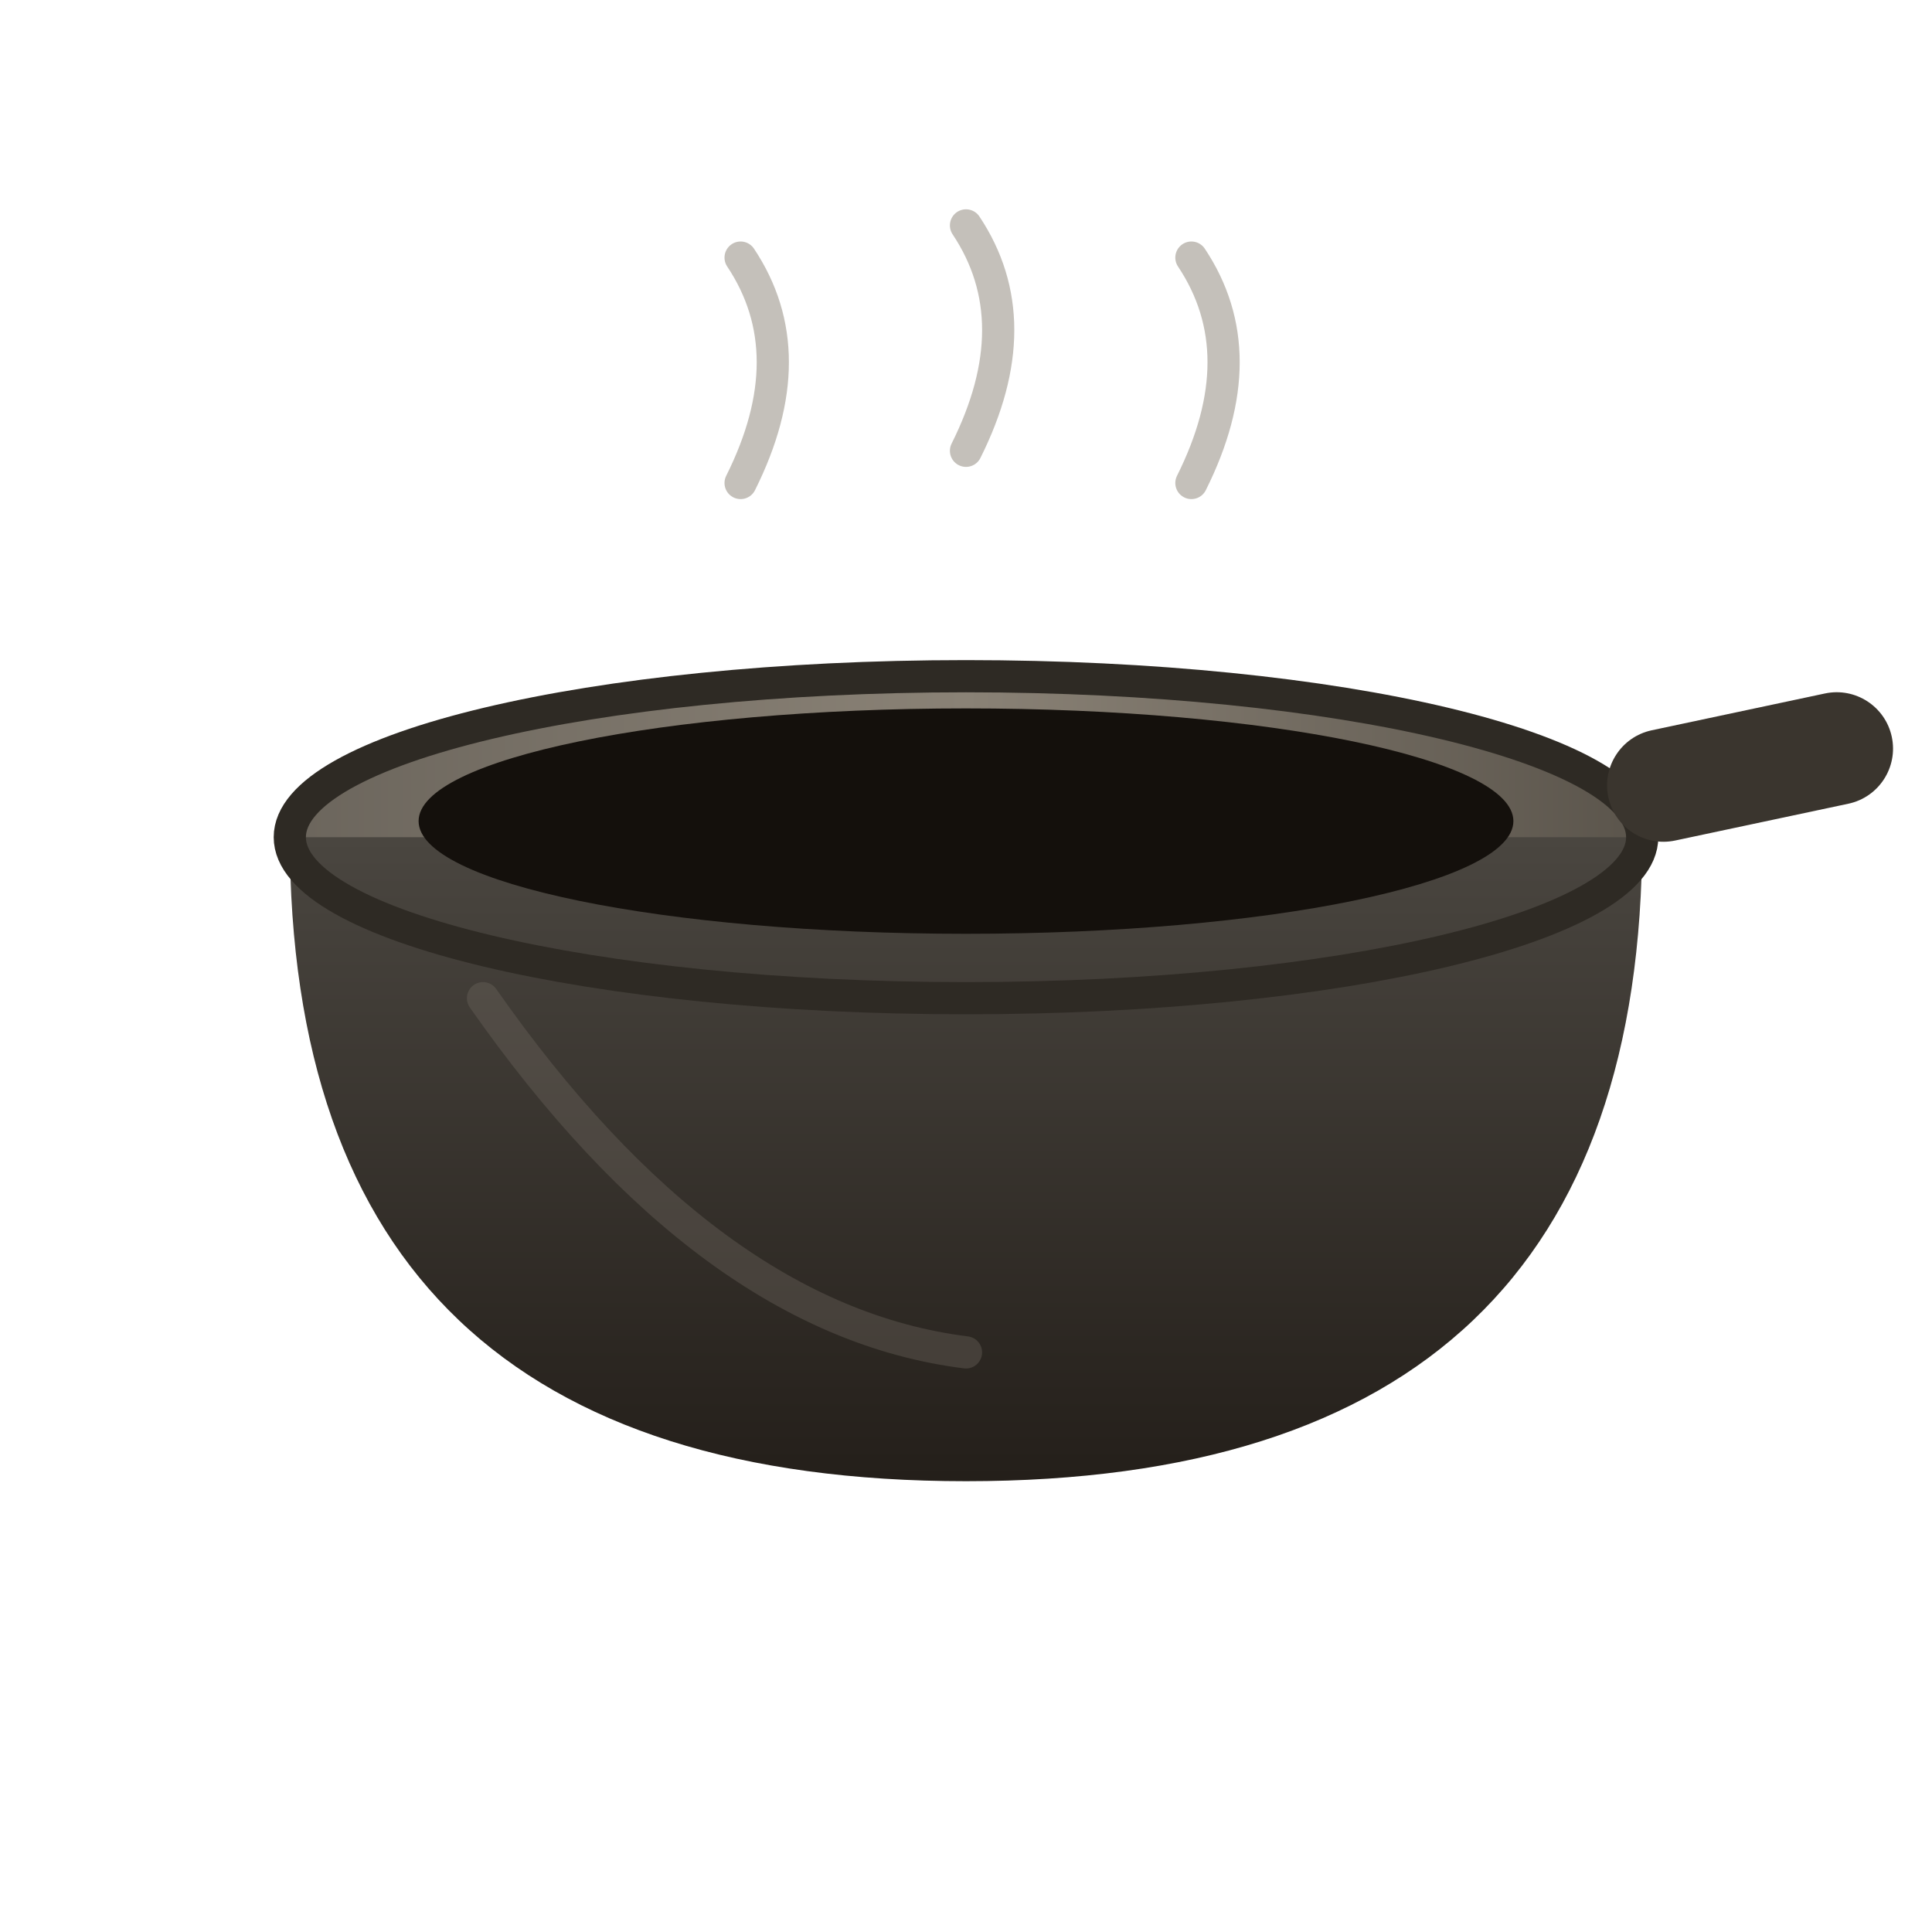
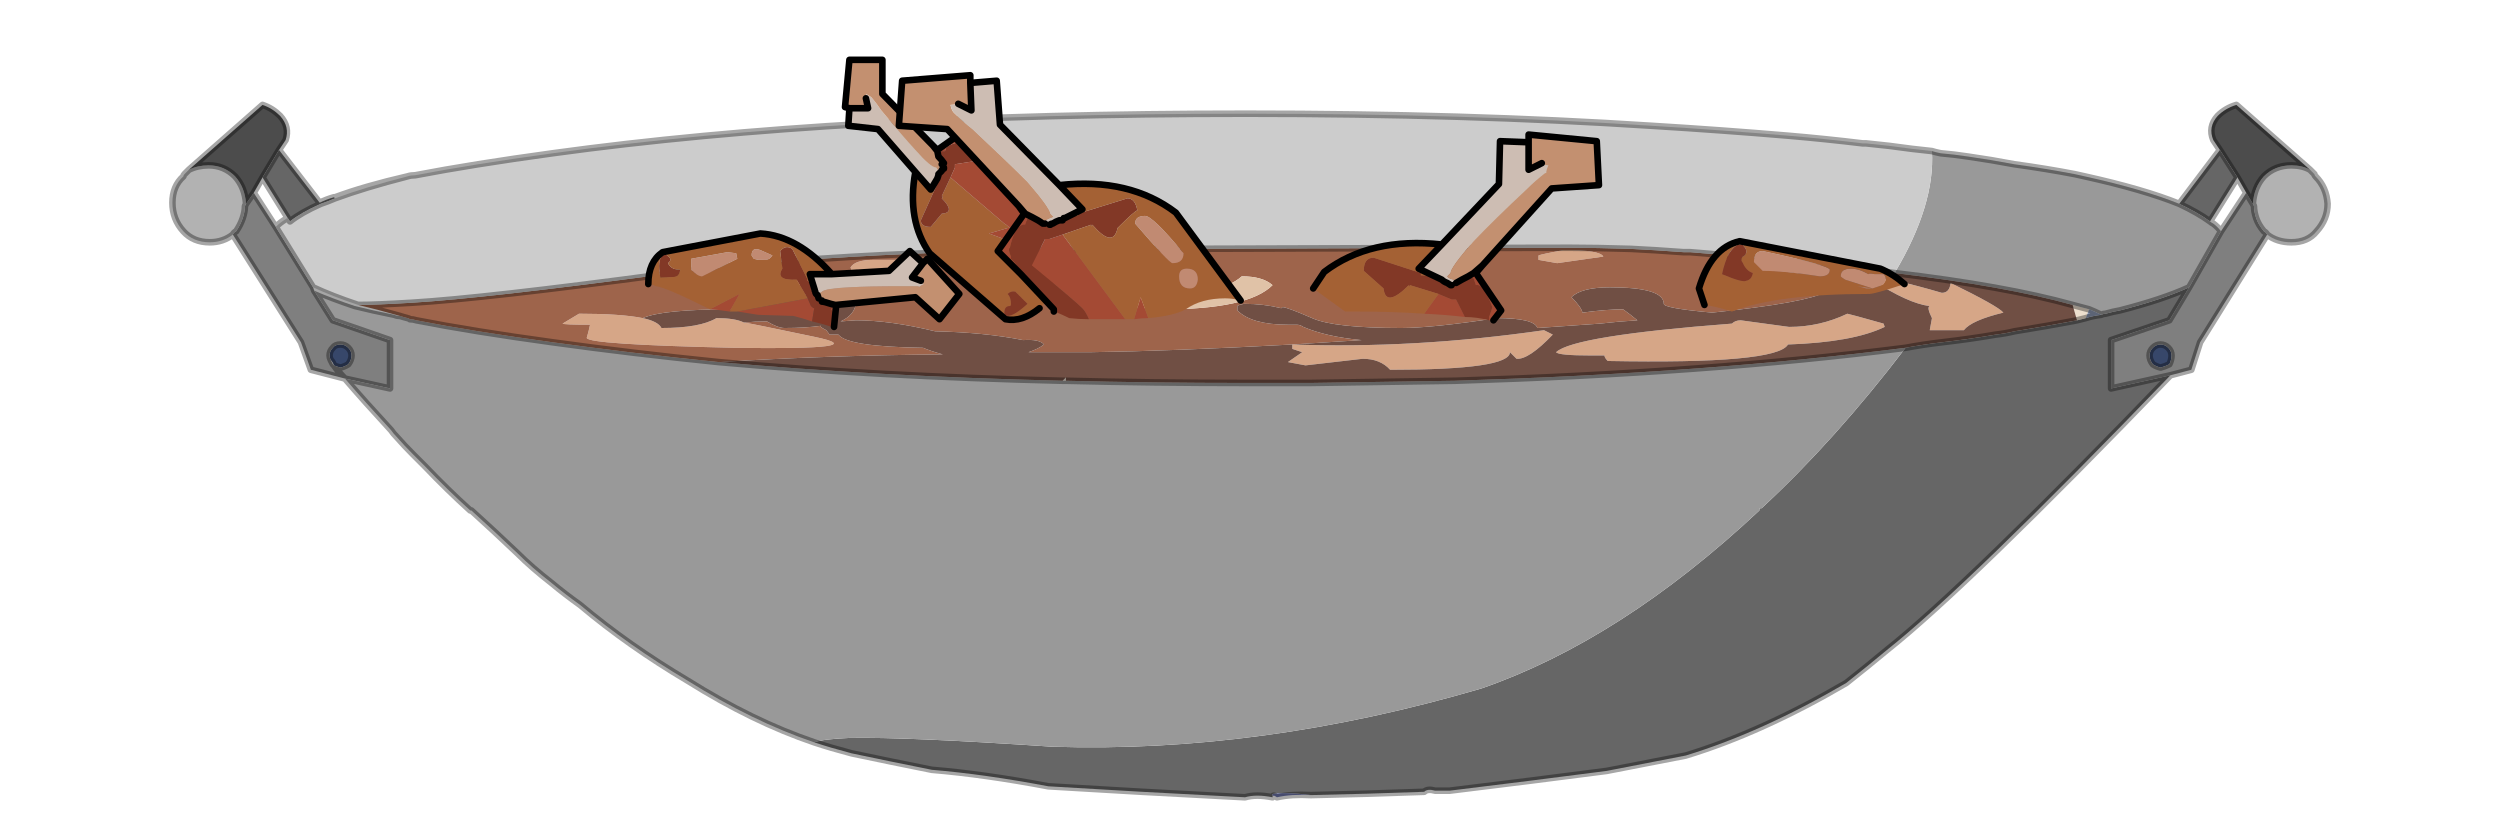
- <svg xmlns="http://www.w3.org/2000/svg" viewBox="0 0 120 120">
+ <svg xmlns="http://www.w3.org/2000/svg" xmlns:xlink="http://www.w3.org/1999/xlink" preserveAspectRatio="xMidYMid meet" width="274px" height="89px" viewBox="-606.69 368.88 273.92 88.00">
  <defs>
-     <linearGradient id="wok" x1="0" y1="0" x2="0" y2="1">
-       <stop offset="0" stop-color="#4a4640" />
-       <stop offset="1" stop-color="#241f1a" />
-     </linearGradient>
-     <linearGradient id="rim" x1="0" y1="0" x2="1" y2="0">
-       <stop offset="0" stop-color="#6b655c" />
-       <stop offset=".5" stop-color="#8a8276" />
-       <stop offset="1" stop-color="#5a544b" />
-     </linearGradient>
+     <g id="___0_Layer0_0_FILL">
+       <path fill="#37476A" stroke="none" d=" M 7.2 11.6 Q 7.3 11.7 7.35 11.85 7.45 11.9 7.65 11.95 7.85 11.9 8 11.8 8.15 11.6 8.15 11.4 8.15 11.2 8 11.05 7.85 10.9 7.65 10.9 7.4 10.9 7.3 11.05 7.15 11.2 7.15 11.4 7.15 11.5 7.2 11.6 M 90.95 11.4 Q 90.95 11.2 90.8 11.05 90.65 10.9 90.45 10.9 90.25 10.9 90.1 11.05 89.95 11.2 89.95 11.4 89.95 11.6 90.1 11.8 90.25 11.9 90.45 11.95 90.65 11.9 90.85 11.8 90.95 11.6 90.95 11.4 Z" />
+       <path fill="#7F7F7F" stroke="none" d=" M 2.9 5.75 Q 2.8 5.8 2.75 5.9 L 5.85 10.8 6.3 12.05 7.85 12.45 Q 7.55 12.15 7.35 11.85 L 7.3 11.8 Q 7.25 11.7 7.2 11.6 7.15 11.5 7.15 11.4 7.15 11.2 7.3 11.05 7.4 10.9 7.65 10.9 7.85 10.9 8 11.05 8.15 11.2 8.15 11.4 8.15 11.6 8 11.8 7.85 11.9 7.65 11.95 7.45 11.9 7.35 11.85 7.55 12.15 7.85 12.45 L 9.9 12.9 9.9 10.7 7.3 9.8 6.45 8.45 6.4 8.3 4.7 5.55 3.7 4 3.35 4.5 3.3 4.6 Q 3.3 4.85 3.2 5.15 3.1 5.45 2.9 5.75 M 94.65 4.5 L 94.35 4 93.2 5.75 91.75 8.3 90.85 9.8 88.2 10.7 88.2 12.9 90.9 12.3 91.85 12.05 92.25 10.8 95.3 5.9 Q 95.25 5.8 95.15 5.75 94.9 5.45 94.8 5.15 94.7 4.85 94.7 4.6 L 94.65 4.5 M 90.8 11.05 Q 90.95 11.2 90.95 11.4 90.95 11.6 90.85 11.8 90.65 11.9 90.45 11.95 90.25 11.9 90.1 11.8 89.95 11.6 89.95 11.4 89.95 11.2 90.1 11.05 90.25 10.9 90.45 10.9 90.65 10.9 90.8 11.05 Z" />
+       <path fill="#B2B2B2" stroke="none" d=" M 1.65 2.75 Q 1.15 2.75 0.75 2.95 L 0.55 3.15 Q 0.5 3.2 0.5 3.25 0 3.7 0 4.45 0 5.2 0.5 5.75 0.95 6.25 1.7 6.25 2.3 6.25 2.75 5.9 2.8 5.8 2.9 5.75 3.1 5.45 3.2 5.15 3.3 4.85 3.3 4.6 L 3.35 4.5 Q 3.3 3.75 2.85 3.25 2.35 2.75 1.65 2.75 M 97.55 5.75 Q 98.05 5.2 98.05 4.5 98 3.75 97.5 3.25 97.45 3.2 97.45 3.15 L 97.25 2.95 Q 96.9 2.75 96.4 2.75 95.65 2.75 95.15 3.25 94.7 3.75 94.65 4.5 L 94.7 4.6 Q 94.7 4.85 94.8 5.15 94.9 5.45 95.15 5.75 95.25 5.8 95.3 5.9 95.75 6.25 96.4 6.25 97.15 6.25 97.55 5.75 Z" />
+       <path fill="#4C4C4C" stroke="none" d=" M 4.9 0.5 Q 4.55 0.15 4.1 0 L 0.75 2.95 Q 1.15 2.75 1.65 2.75 2.35 2.75 2.85 3.25 3.3 3.75 3.35 4.5 L 3.7 4 4.1 3.3 4.85 2.05 5.15 1.6 Q 5.35 1 4.9 0.5 M 96.4 2.75 Q 96.9 2.75 97.25 2.95 L 93.9 0 Q 93.4 0.15 93.05 0.5 92.6 1 92.85 1.6 L 93.15 2.05 93.95 3.3 94.35 4 94.65 4.5 Q 94.7 3.75 95.15 3.25 95.65 2.75 96.4 2.75 Z" />
+       <path fill="#666666" stroke="none" d=" M 7.4 4.25 L 7.35 4.2 Q 7 4.3 6.7 4.45 L 4.85 2.05 4.1 3.3 5.25 5.15 5.35 5.3 Q 5.85 4.9 6.75 4.5 7.05 4.4 7.4 4.25 M 83.8 10.3 Q 83.4 10.4 82.95 10.45 81.8 10.65 80.5 10.8 79.65 10.9 78.85 11.05 75.65 15.25 72.3 18.35 72.25 18.35 72.2 18.35 72.2 18.4 72.2 18.45 65.9 24.35 59.55 26.55 49.5 29.5 40.05 29.2 33.4 28.75 30.8 28.8 29.6 28.85 29.2 29 29.95 29.25 30.9 29.5 32.55 29.85 34.55 30.25 36.95 30.45 39.85 31 43.9 31.25 48.8 31.5 49.3 31.35 50.05 31.5 50.05 31.398 50.05 31.35 50.6 31.25 51.8 31.4 54.25 31.35 56.95 31.25 57.1 31.1 57.45 31.2 57.65 31.2 58.1 31.2 61.8 30.75 65.25 30.3 67.05 29.95 68.85 29.6 72.3 28.55 76.15 26.3 77.1 25.55 78 24.8 81.65 21.9 90.9 12.3 L 88.2 12.9 88.2 10.7 90.85 9.8 91.75 8.3 Q 90.55 8.85 88.6 9.35 88.3 9.4 87.95 9.5 87.85 9.5 87.75 9.55 87.35 9.6 87.05 9.7 86.85 9.75 86.65 9.8 85.35 10.05 83.8 10.3 M 91.3 4.5 Q 92.15 4.9 92.7 5.3 L 93.95 3.3 93.15 2.05 91.3 4.5 Z" />
+       <path fill="#D6A687" stroke="none" d=" M 22.25 10.15 Q 22.1 9.85 21.4 9.7 20.4 9.5 18.5 9.5 L 17.75 9.95 Q 17.8 10 19 10 18.95 10.25 18.85 10.6 18.9 10.9 25.55 11.05 32.1 11.15 29.2 10.55 26.35 9.95 26 9.9 25.6 9.7 24.75 9.7 24 10.15 22.25 10.15 M 62.8 10.45 L 62.4 10.25 Q 56.5 11.1 50.95 10.9 L 50.95 11.1 51.4 11.25 50.75 11.7 51.55 11.85 54.15 11.55 Q 54.95 11.55 55.4 12.05 60.85 12.05 60.85 11.25 L 61.15 11.55 Q 61.7 11.6 62.8 10.45 M 27.9 8.1 Q 28 8.25 28.15 8.25 28.85 8.1 30.2 8.05 L 29.7 7.9 29.7 7.95 Q 28.05 7.95 27.9 8.1 M 33.15 7.35 Q 33.1 7.1 33.1 7.05 L 31.9 7.05 Q 31.05 7.05 30.85 7.4 31.05 7.95 31.5 7.95 33.15 7.65 33.15 7.35 M 65.1 6.9 Q 64.95 6.6 63.3 6.6 62.25 6.8 62.15 6.85 L 62.15 7.05 63 7.2 65.1 6.9 M 73.55 10.1 L 71.35 9.8 Q 71.1 9.8 70.95 9.95 63.75 10.5 62.95 11.25 63.05 11.4 64.55 11.4 64.85 11.4 65.15 11.4 65.15 11.5 65.3 11.65 73 11.8 73.5 10.9 76.45 10.8 77.9 10.1 L 77.85 9.95 Q 76.25 9.5 76.2 9.5 74.95 10.1 73.55 10.1 M 81.5 10.25 Q 81.85 9.8 83.3 9.45 83.05 9.15 80.9 8.1 80.85 8.55 80.5 8.55 78.1 7.85 77.55 7.9 77.4 7.95 77.3 7.95 79 9.05 79.95 9.15 79.8 9.2 80.05 9.7 L 79.95 10.25 81.5 10.25 Z" />
+       <path fill="#6D75AB" stroke="none" d=" M 50.25 31.5 Q 50.9 31.35 51.8 31.4 50.6 31.25 50.05 31.35 50.05 31.398 50.05 31.5 50.054 31.353 50.25 31.5 Z" />
+       <path fill="#ECDFCE" stroke="none" d=" M 40.5 12.55 Q 40.55 12.55 40.65 12.55 L 40.65 12.4 40.5 12.55 M 86.65 9.8 Q 86.85 9.75 87.05 9.7 L 87.2 9.3 Q 86.85 9.2 86.45 9.1 L 86.65 9.8 M 28.35 9.3 Q 28.3 9.45 28.2 9.55 28.35 9.45 28.6 9.35 L 28.35 9.2 28.35 9.3 Z" />
+       <path fill="#999999" stroke="none" d=" M 72.2 18.35 Q 72.25 18.35 72.3 18.35 75.65 15.25 78.85 11.05 69.8 12.2 58.35 12.55 55.15 12.6 51.75 12.65 50.35 12.65 48.9 12.65 44.6 12.65 40.65 12.55 40.55 12.55 40.5 12.55 32.05 12.35 24.85 11.7 20.9 11.3 17.3 10.8 13.65 10.3 11.1 9.8 10.95 9.75 10.8 9.75 10.75 9.7 10.7 9.7 10.5 9.65 10.35 9.6 10.2 9.6 10.1 9.55 9.1 9.35 8.3 9.15 7.25 8.8 6.45 8.45 L 7.3 9.8 9.9 10.7 9.9 12.9 7.85 12.45 Q 8.75 13.5 9.95 14.8 10.05 14.95 10.2 15.1 10.55 15.5 10.95 15.9 11.2 16.15 11.5 16.45 12.5 17.5 13.55 18.45 L 13.6 18.45 Q 14.65 19.4 15.7 20.4 16.35 21.05 17.25 21.75 17.85 22.25 18.55 22.75 20.75 24.6 23.45 26.2 26.4 28.05 29.2 29 29.6 28.85 30.8 28.8 33.4 28.75 40.05 29.2 49.5 29.5 59.55 26.55 65.9 24.35 72.2 18.45 72.2 18.4 72.2 18.35 M 92.7 5.3 Q 92.15 4.9 91.3 4.5 89.7 3.85 87 3.25 86.75 3.2 86.55 3.15 85.25 2.9 83.8 2.7 82.75 2.5 81.7 2.35 81.05 2.25 80.45 2.2 80.2 2.15 80.05 2.1 80.2 4.55 78.35 7.65 83.4 8.25 86.45 9.1 86.85 9.2 87.2 9.3 87.45 9.4 87.75 9.55 87.85 9.5 87.95 9.5 88.3 9.4 88.6 9.35 90.55 8.85 91.75 8.3 L 93.2 5.75 Q 93.05 5.55 92.85 5.4 92.75 5.35 92.7 5.3 Z" />
+       <path fill="#9E644B" stroke="none" d=" M 75.25 8.5 Q 76.2 8 73.15 7.55 L 73.15 7.45 73.2 7.1 Q 70.95 6.85 69.05 6.7 68.9 6.7 68.75 6.7 67.4 6.6 66.35 6.55 64.75 6.5 63.6 6.5 59.8 6.5 45.25 6.55 30.7 6.55 22.4 7.7 14.2 8.8 10.9 9 9.25 9.1 8.45 9.1 9.3 9.3 10.35 9.6 10.5 9.65 10.7 9.7 10.75 9.7 10.8 9.75 10.95 9.75 11.1 9.8 13.65 10.3 17.3 10.8 20.9 11.3 24.85 11.7 29.7 11.4 35.05 11.35 34.5 11.2 34.15 11.05 30.7 11 30.3 10.45 L 29.9 10.45 29.75 10.25 Q 29.55 10.15 29.5 10.1 L 29.5 10.05 Q 28.8 10.15 27.85 10.15 27.55 10.15 27.05 9.85 26.5 9.85 26 9.9 26.35 9.95 29.2 10.55 32.1 11.15 25.55 11.05 18.9 10.9 18.85 10.6 18.95 10.25 19 10 17.8 10 17.75 9.95 L 18.5 9.5 Q 20.4 9.5 21.4 9.7 22.3 9.3 25.4 9.3 26.7 8.9 27.55 8.6 29.7 8.6 30.15 8.75 L 30.95 8.75 31.1 9 Q 31.05 9.55 30.4 9.85 L 31.1 9.8 Q 32.65 9.8 34.7 10.3 36.95 10.35 38.7 10.7 39.45 10.65 39.65 10.9 39.4 11.1 38.95 11.25 39.75 11.25 40.6 11.25 L 41.8 11.25 Q 45.45 11.2 50.95 10.9 52.45 10.8 54.1 10.7 52.5 10.55 51.45 10.1 51.3 10 51.15 10 51 10 50.75 10 49.1 10 48.45 9.35 L 48.45 9.15 Q 48.5 9.1 48.75 9.05 49.65 9.05 50.45 9.25 L 50.5 9.2 Q 50.7 9.2 51.85 9.7 52.85 10.15 55.9 10.15 57.3 10.15 60.25 9.7 61.95 9.7 62.1 10.15 63.45 10.05 64.95 9.95 65.8 9.85 66.65 9.8 66.35 9.55 66 9.3 65.25 9.3 64.15 9.45 64.1 9.2 63.65 8.75 64.1 8.3 65.4 8.3 67.85 8.3 67.85 9.05 67.85 9.25 70.05 9.45 74.35 9 75.25 8.5 M 63.3 6.6 Q 64.95 6.6 65.1 6.9 L 63 7.2 62.15 7.05 62.15 6.85 Q 62.25 6.8 63.3 6.6 M 45.1 9.3 Q 43.05 9.25 42.85 8.7 L 44.45 8.7 Q 47.65 8.7 48.65 7.8 49.6 7.8 50.05 8.2 48.95 9.3 45.1 9.3 M 33.1 7.05 Q 33.1 7.1 33.15 7.35 33.15 7.65 31.5 7.95 31.05 7.95 30.85 7.4 31.05 7.05 31.9 7.05 L 33.1 7.05 M 28.15 8.25 Q 28 8.25 27.9 8.1 28.05 7.95 29.7 7.95 L 29.7 7.9 30.2 8.05 Q 28.85 8.1 28.15 8.25 Z" />
+       <path fill="#E0C2A7" stroke="none" d=" M 42.85 8.7 Q 43.05 9.25 45.1 9.3 48.95 9.3 50.05 8.2 49.6 7.8 48.65 7.8 47.65 8.7 44.45 8.7 L 42.85 8.7 Z" />
+       <path fill="#CCCCCC" stroke="none" d=" M 77.05 1.75 Q 76.95 1.75 76.9 1.75 75.25 1.55 73.5 1.4 70.55 1.15 67.3 0.95 58.85 0.4 48.85 0.4 30.35 0.4 17.3 2.2 13.65 2.7 11.05 3.2 10.85 3.2 10.7 3.25 8.75 3.75 7.4 4.25 7.05 4.4 6.75 4.5 5.85 4.9 5.35 5.3 L 5.25 5.15 Q 5.2 5.15 5.15 5.2 4.9 5.35 4.7 5.55 L 6.4 8.3 Q 7.25 8.7 8.45 9.1 9.25 9.1 10.9 9 14.2 8.8 22.4 7.7 30.7 6.55 45.25 6.55 59.8 6.5 63.6 6.5 64.75 6.5 66.35 6.55 67.4 6.6 68.75 6.7 68.9 6.7 69.05 6.7 70.95 6.85 73.2 7.1 74.45 7.2 75.8 7.35 76.45 7.4 77.05 7.5 77.7 7.55 78.35 7.65 80.2 4.55 80.05 2.1 79.6 2.05 79.15 2 78.1 1.85 77.05 1.75 Z" />
+       <path fill="#8D9AB6" stroke="none" d=" M 87.75 9.55 Q 87.45 9.4 87.2 9.3 L 87.05 9.7 Q 87.35 9.6 87.75 9.55 Z" />
+       <path fill="#704F44" stroke="none" d=" M 82.95 10.45 Q 83.4 10.4 83.8 10.3 85.35 10.05 86.65 9.8 L 86.45 9.1 Q 83.4 8.25 78.35 7.65 77.7 7.55 77.05 7.5 76.45 7.4 75.8 7.35 74.45 7.2 73.2 7.1 L 73.15 7.45 73.15 7.55 Q 76.2 8 75.25 8.5 74.35 9 70.05 9.45 67.85 9.25 67.85 9.05 67.85 8.3 65.4 8.3 64.1 8.3 63.65 8.75 64.1 9.2 64.15 9.45 65.25 9.3 66 9.3 66.35 9.55 66.65 9.8 65.8 9.85 64.95 9.95 63.45 10.05 62.1 10.15 61.95 9.7 60.25 9.7 57.3 10.15 55.9 10.15 52.85 10.15 51.85 9.7 50.7 9.2 50.5 9.2 L 50.45 9.25 Q 49.65 9.05 48.75 9.05 48.5 9.1 48.45 9.15 L 48.45 9.35 Q 49.1 10 50.75 10 51 10 51.15 10 51.3 10 51.45 10.1 52.5 10.55 54.1 10.7 52.45 10.8 50.95 10.9 56.5 11.1 62.4 10.25 L 62.8 10.45 Q 61.7 11.6 61.15 11.55 L 60.85 11.25 Q 60.85 12.05 55.4 12.05 54.95 11.55 54.15 11.55 L 51.55 11.85 50.75 11.7 51.4 11.25 50.95 11.1 50.95 10.9 Q 45.45 11.2 41.8 11.25 L 40.6 11.25 Q 39.75 11.25 38.95 11.25 39.4 11.1 39.65 10.9 39.45 10.65 38.7 10.7 36.95 10.35 34.7 10.3 32.65 9.8 31.1 9.8 L 30.4 9.85 Q 31.05 9.55 31.1 9 L 30.95 8.75 30.15 8.75 Q 29.7 8.6 27.55 8.6 26.7 8.9 25.4 9.3 22.3 9.3 21.4 9.7 22.1 9.85 22.25 10.15 24 10.15 24.75 9.7 25.6 9.7 26 9.9 26.5 9.85 27.05 9.85 27.55 10.15 27.85 10.15 28.8 10.15 29.5 10.05 L 29.5 10.1 Q 29.55 10.15 29.75 10.25 L 29.9 10.45 30.3 10.45 Q 30.7 11 34.15 11.05 34.5 11.2 35.05 11.35 29.7 11.4 24.85 11.7 32.05 12.35 40.5 12.55 L 40.65 12.4 40.65 12.55 Q 44.6 12.65 48.9 12.65 50.35 12.65 51.75 12.65 55.15 12.6 58.35 12.55 69.8 12.2 78.85 11.05 79.65 10.9 80.5 10.8 81.8 10.65 82.95 10.45 M 83.3 9.45 Q 81.85 9.8 81.5 10.25 L 79.95 10.25 80.05 9.7 Q 79.8 9.2 79.95 9.15 79 9.05 77.3 7.95 77.4 7.95 77.55 7.9 78.1 7.85 80.5 8.55 80.85 8.55 80.9 8.1 83.05 9.15 83.3 9.45 M 71.35 9.8 L 73.55 10.1 Q 74.95 10.1 76.2 9.5 76.25 9.5 77.85 9.95 L 77.9 10.1 Q 76.45 10.8 73.5 10.9 73 11.8 65.3 11.65 65.15 11.5 65.15 11.4 64.85 11.4 64.55 11.4 63.05 11.4 62.95 11.25 63.75 10.5 70.95 9.95 71.1 9.8 71.35 9.8 M 28.2 9.55 Q 28.3 9.45 28.35 9.3 L 28.35 9.2 28.6 9.35 Q 28.35 9.45 28.2 9.55 Z" />
+     </g>
+     <path id="___0_Layer0_0_1_STROKES" stroke="#000000" stroke-opacity="0.349" stroke-width="0.3" stroke-linejoin="round" stroke-linecap="round" fill="none" d=" M 95.3 5.9 Q 95.75 6.25 96.4 6.25 97.15 6.25 97.55 5.75 98.05 5.2 98.05 4.5 98 3.75 97.5 3.25 97.45 3.2 97.45 3.15 L 97.25 2.95 Q 96.9 2.75 96.4 2.75 95.65 2.75 95.15 3.25 94.7 3.75 94.65 4.5 L 94.7 4.6 Q 94.7 4.85 94.8 5.15 94.9 5.45 95.15 5.75 95.25 5.8 95.3 5.9 L 92.25 10.8 91.85 12.05 90.9 12.3 Q 81.65 21.9 78 24.8 77.1 25.55 76.15 26.3 72.3 28.55 68.85 29.6 67.05 29.95 65.25 30.3 61.8 30.75 58.1 31.2 57.65 31.2 57.45 31.2 57.1 31.1 56.95 31.25 54.25 31.35 51.8 31.4 50.9 31.35 50.25 31.5 50.054 31.353 50.05 31.5 49.3 31.35 48.8 31.5 43.9 31.25 39.85 31 36.95 30.45 34.55 30.25 32.55 29.85 30.9 29.5 29.95 29.25 29.2 29 26.4 28.05 23.45 26.2 20.75 24.6 18.55 22.75 17.85 22.25 17.25 21.75 16.35 21.05 15.7 20.4 14.65 19.4 13.6 18.45 M 13.55 18.45 Q 12.5 17.5 11.5 16.45 11.2 16.15 10.95 15.9 10.55 15.5 10.2 15.1 10.05 14.95 9.95 14.8 8.75 13.5 7.85 12.45 L 6.3 12.05 5.85 10.8 2.75 5.9 Q 2.3 6.25 1.7 6.25 0.95 6.25 0.5 5.75 0 5.2 0 4.45 0 3.7 0.5 3.25 0.5 3.2 0.55 3.15 L 0.75 2.95 4.1 0 Q 4.55 0.15 4.9 0.5 5.35 1 5.15 1.6 L 4.85 2.05 6.7 4.45 Q 7 4.3 7.35 4.2 L 7.4 4.2 Q 8.75 3.7 10.7 3.25 10.85 3.2 11.05 3.2 13.65 2.7 17.3 2.2 30.35 0.4 48.85 0.4 58.85 0.4 67.3 0.95 70.55 1.15 73.5 1.4 75.25 1.55 76.9 1.75 76.95 1.75 77.05 1.75 78.1 1.85 79.15 2 79.6 2.05 80.05 2.1 80.2 2.15 80.45 2.2 81.05 2.25 81.7 2.35 82.75 2.5 83.8 2.7 85.25 2.9 86.55 3.15 86.75 3.2 87 3.25 89.7 3.85 91.3 4.5 L 93.15 2.05 92.85 1.6 Q 92.6 1 93.05 0.5 93.4 0.15 93.9 0 L 97.25 2.95 M 92.7 5.3 Q 92.15 4.9 91.3 4.5 M 93.2 5.75 Q 93.05 5.55 92.85 5.4 92.75 5.35 92.7 5.3 L 93.95 3.3 93.15 2.05 M 94.65 4.5 L 94.35 4 93.95 3.3 M 94.35 4 L 93.2 5.75 91.75 8.3 90.85 9.8 88.2 10.7 88.2 12.9 90.9 12.3 M 78.85 11.05 Q 79.65 10.9 80.5 10.8 81.8 10.65 82.95 10.45 83.4 10.4 83.8 10.3 85.35 10.05 86.65 9.8 M 86.45 9.1 Q 83.4 8.25 78.35 7.65 77.7 7.55 77.05 7.5 76.45 7.4 75.8 7.35 74.45 7.2 73.2 7.1 M 24.85 11.7 Q 32.05 12.35 40.5 12.55 M 40.65 12.55 Q 44.6 12.65 48.9 12.65 50.35 12.65 51.75 12.65 55.15 12.6 58.35 12.55 69.8 12.2 78.85 11.05 M 87.75 9.55 Q 87.85 9.5 87.95 9.5 88.3 9.4 88.6 9.35 90.55 8.85 91.75 8.3 M 87.2 9.3 Q 87.45 9.4 87.75 9.55 87.35 9.6 87.05 9.7 86.85 9.75 86.65 9.8 M 86.45 9.1 Q 86.85 9.2 87.2 9.3 M 90.95 11.4 Q 90.95 11.6 90.85 11.8 90.65 11.9 90.45 11.95 90.25 11.9 90.1 11.8 89.95 11.6 89.95 11.4 89.95 11.2 90.1 11.05 90.25 10.9 90.45 10.9 90.65 10.9 90.8 11.05 90.95 11.2 90.95 11.4 Z M 8.45 9.1 Q 9.25 9.1 10.9 9 14.2 8.8 22.4 7.7 30.7 6.55 45.25 6.55 59.8 6.5 63.6 6.5 64.75 6.5 66.35 6.55 67.4 6.6 68.75 6.7 68.9 6.7 69.05 6.7 70.95 6.85 73.2 7.1 M 40.5 12.55 Q 40.55 12.55 40.65 12.55 M 10.35 9.6 Q 10.5 9.65 10.7 9.7 10.75 9.7 10.8 9.75 10.95 9.75 11.1 9.8 13.65 10.3 17.3 10.8 20.9 11.3 24.85 11.7 M 7.4 4.25 Q 7.05 4.4 6.75 4.5 5.85 4.9 5.35 5.3 L 5.25 5.15 Q 5.2 5.15 5.15 5.2 4.9 5.35 4.7 5.55 L 6.4 8.3 Q 7.25 8.7 8.45 9.1 9.3 9.3 10.35 9.6 10.2 9.6 10.1 9.55 9.1 9.35 8.3 9.15 7.25 8.8 6.45 8.45 L 7.3 9.8 9.9 10.7 9.9 12.9 7.85 12.45 Q 7.55 12.15 7.35 11.85 L 7.3 11.8 Q 7.25 11.7 7.2 11.6 7.15 11.5 7.15 11.4 7.15 11.2 7.3 11.05 7.4 10.9 7.65 10.9 7.85 10.9 8 11.05 8.15 11.2 8.15 11.4 8.15 11.6 8 11.8 7.85 11.9 7.65 11.95 7.45 11.9 7.35 11.85 7.3 11.7 7.2 11.6 M 0.75 2.95 Q 1.15 2.75 1.65 2.75 2.35 2.75 2.85 3.25 3.3 3.75 3.35 4.5 L 3.7 4 4.1 3.3 4.85 2.05 M 3.35 4.5 L 3.3 4.6 Q 3.3 4.85 3.2 5.15 3.1 5.45 2.9 5.75 2.8 5.8 2.75 5.9 M 3.7 4 L 4.7 5.55 M 8.3 9.15 Q 8.35 9.1 8.45 9.1 M 6.45 8.45 L 6.4 8.3 M 5.25 5.15 L 4.1 3.3 M 10.7 3.25 Q 8.75 3.75 7.4 4.25" />
+     <filter id="Filter_1" x="-20%" y="-20%" width="140%" height="140%" color-interpolation-filters="sRGB">
+       <feColorMatrix in="SourceGraphic" type="matrix" values="0.82 0 0 0 0 0 0.82 0 0 0 0 0 0.82 0 0 0 0 0 1 0" result="result1" />
+     </filter>
+     <g id="_____0_Layer0_0_FILL">
+       <path fill="#C87640" stroke="none" d=" M 57.15 10.2 Q 56.65 9.75 56.05 9.5 L 49.65 8.25 Q 48.35 8.55 47.8 10.4 L 48.05 11.15 Q 48.5 11.2 49.3 11.45 51.35 10.65 55.55 10.65 55.8 10.65 57.15 10.2 M 53.75 9.55 Q 53.75 9.85 53.3 9.85 51.7 9.6 50.7 9.6 L 50.3 9.2 Q 50.3 8.7 50.7 8.7 53.75 9.35 53.75 9.55 M 54.3 9.9 L 54.25 9.85 Q 54.25 9.5 54.7 9.5 55.1 9.5 55.5 9.75 55.55 9.7 55.8 9.75 L 56.2 9.75 Q 56.3 9.85 56.3 10 56.3 10.05 56.2 10.2 L 56 10.3 Q 55.85 10.35 55.7 10.4 55.55 10.4 55.4 10.4 55.25 10.35 55 10.3 L 55.7 10.4 54.45 10 54.3 9.9 M 49.8 8.95 Q 49.65 9.05 49.8 9.25 49.95 9.6 50.25 9.7 50.2 10 49.95 10.05 49.8 10.15 48.85 9.75 49.1 8.6 49.6 8.4 49.65 8.4 49.8 8.4 49.8 8.45 49.9 8.55 50.05 8.8 49.8 8.95 Z" />
+       <path fill="#9E442E" stroke="none" d=" M 49.8 9.25 Q 49.65 9.05 49.8 8.95 50.05 8.8 49.9 8.55 49.8 8.45 49.8 8.4 49.65 8.4 49.6 8.4 49.1 8.6 48.85 9.75 49.8 10.15 49.95 10.05 50.2 10 50.25 9.7 49.95 9.6 49.8 9.25 Z" />
+       <path fill="#EBA88B" stroke="none" d=" M 55 10.3 Q 55.25 10.35 55.4 10.4 55.55 10.4 55.7 10.4 L 55 10.3 M 54.25 9.85 L 54.3 9.9 54.45 10 55.7 10.4 Q 55.85 10.35 56 10.3 L 56.2 10.2 Q 56.3 10.05 56.3 10 56.3 9.85 56.2 9.75 L 55.8 9.75 Q 55.55 9.7 55.5 9.75 55.1 9.5 54.7 9.5 54.25 9.5 54.25 9.85 M 53.3 9.85 Q 53.75 9.85 53.75 9.55 53.75 9.35 50.7 8.7 50.3 8.7 50.3 9.2 L 50.7 9.6 Q 51.7 9.6 53.3 9.85 Z" />
+     </g>
+     <path id="_____0_Layer0_0_1_STROKES" stroke="#000000" stroke-width="0.3" stroke-linejoin="round" stroke-linecap="round" fill="none" d=" M 57.15 10.2 Q 56.65 9.75 56.05 9.5 L 49.65 8.25 Q 48.35 8.55 47.8 10.4 L 48.05 11.15" />
+     <g id="_____0_Layer0_1_FILL">
+       <path fill="#C87640" stroke="none" d=" M 13.15 5.4 L 12.85 5.9 12.15 5.1 Q 11.75 7.3 12.8 8.8 L 16.25 11.8 Q 17 11.95 17.8 11.3 18.05 11.1 18.25 10.8 18.25 10.7 18.25 10.65 17.75 10 16.95 8.55 16.85 8.55 16.85 8.45 L 16.85 8.4 15.5 7.9 16.35 7.65 16.45 7.65 Q 16.3 7.5 16.2 7.45 L 13.75 5.35 13.35 6.2 Q 13.45 6.2 13.35 6.3 14 6.95 13.35 7 L 12.85 7.6 Q 12.4 7.6 12.4 7.3 L 13.1 5.75 Q 13.1 5.55 13.15 5.4 M 16.7 10.55 L 17.25 11.1 Q 16.65 11.65 16.35 11.65 16.3 11.65 16.2 11.6 L 16.2 11.5 Q 16.2 11.2 16.45 11.2 16.5 11.2 16.5 11.1 16.5 10.8 16.35 10.65 16.5 10.5 16.7 10.55 Z" />
+       <path fill="#9E442E" stroke="none" d=" M 17.25 11.1 L 16.7 10.55 Q 16.5 10.5 16.35 10.65 16.5 10.8 16.5 11.1 16.5 11.2 16.45 11.2 16.2 11.2 16.2 11.5 L 16.2 11.6 Q 16.3 11.65 16.35 11.65 16.65 11.65 17.25 11.1 M 13.5 4.15 L 13.3 4.15 13.2 4.4 Q 13.35 4.55 13.45 4.7 L 13.35 4.75 Q 13.35 4.8 13.45 4.9 L 13.45 4.95 Q 13.35 4.95 13.35 5.05 13.3 5.1 13.2 5.2 L 13.2 5.25 13.15 5.4 Q 13.1 5.55 13.1 5.75 L 12.4 7.3 Q 12.4 7.6 12.85 7.6 L 13.35 7 Q 14 6.95 13.35 6.3 13.45 6.2 13.35 6.2 L 13.75 5.35 13.95 4.9 Q 13.95 4.8 13.95 4.75 L 15.2 4.55 Q 14.25 4.1 14.1 3.75 13.5 3.9 13.5 4.15 Z" />
+       <path fill="#C85A40" stroke="none" d=" M 14.1 3.75 Q 14.1 3.6 14 3.5 L 13.15 4.1 13.15 4.15 13.2 4.4 13.3 4.15 13.5 4.15 Q 13.5 3.9 14.1 3.75 M 16.65 6.05 L 15.2 4.55 13.95 4.75 Q 13.95 4.8 13.95 4.9 L 13.75 5.35 16.2 7.45 Q 16.3 7.5 16.45 7.65 L 16.35 7.65 15.5 7.9 16.85 8.4 16.85 8.45 Q 16.85 8.55 16.95 8.55 17.75 10 18.25 10.65 19.8 12.95 16.65 6.05 Z" />
+       <path fill="#FAE7DA" stroke="none" d=" M 10.6 2.3 Q 10.4 2 10.15 1.7 10 1.6 9.9 1.55 9.95 1.7 9.9 1.75 L 10 2.2 9.15 2.2 9.1 3 10.45 3.15 12.15 5.1 12.85 5.9 13.15 5.4 13.2 5.25 13.2 5.2 Q 13.3 5.1 13.35 5.05 13.35 4.95 13.45 4.95 L 13.45 4.9 Q 13.35 4.8 13.35 4.75 L 13.3 4.8 Q 13.2 4.95 13.2 5.05 L 13.1 4.9 Q 12.85 4.9 12.15 4.1 11.55 3.45 10.6 2.3 Z" />
+       <path fill="#EEB088" stroke="none" d=" M 10.15 1.7 Q 10.4 2 10.6 2.3 11.55 3.45 12.15 4.1 12.85 4.9 13.1 4.9 L 13.2 5.05 Q 13.2 4.95 13.3 4.8 L 13.35 4.75 13.45 4.7 Q 13.35 4.55 13.2 4.4 L 13.15 4.15 12.95 3.9 10.65 1.55 10.65 0 9.15 0 8.95 2.15 9.15 2.2 10 2.2 9.9 1.75 Q 9.95 1.7 9.9 1.55 10 1.6 10.15 1.7 Z" />
+     </g>
+     <path id="_____0_Layer0_1_1_STROKES" stroke="#000000" stroke-width="0.3" stroke-linejoin="round" stroke-linecap="round" fill="none" d=" M 17.8 11.3 Q 17 11.95 16.25 11.8 L 12.8 8.8 Q 11.75 7.3 12.15 5.1 L 10.45 3.15 9.1 3 9.15 2.2 8.95 2.15 9.15 0 10.65 0 10.65 1.55 12.95 3.9 13.15 4.1 14 3.5 M 13.35 4.75 L 13.45 4.7 Q 13.35 4.55 13.2 4.4 L 13.15 4.15 12.95 3.9 M 13.15 4.1 L 13.15 4.15 M 13.15 5.4 L 13.2 5.25 13.2 5.2 Q 13.3 5.1 13.35 5.05 13.35 4.95 13.45 4.95 L 13.45 4.9 M 12.15 5.1 L 12.85 5.9 13.15 5.4 M 9.15 2.2 L 10 2.2 9.9 1.75" />
+     <g id="_____0_Layer0_2_FILL">
+       <path fill="#C85A40" stroke="none" d=" M 17.15 9.85 Q 17 9.75 16.95 9.75 L 18.45 11.35 18.45 11.45 Q 18.55 11.45 18.6 11.5 18.6 11.35 18.6 11.3 17.5 10.3 17.15 9.75 L 17.15 9.85 M 17.15 7 L 17.1 7 15.9 8.7 16.95 9.75 16.95 9.7 Q 16.8 9.4 16.65 9.2 L 16.5 9.05 16.5 8.95 Q 16.35 8.6 16.45 8.55 16.7 7.45 17.15 7.5 L 17.25 7.2 17.45 7.15 17.15 7 M 21 11.8 Q 21.35 11.8 21.7 11.8 L 18.85 7.95 18.25 8.15 Q 18.1 8.15 18.05 8.15 L 17.45 9.35 Q 19.4 10.95 19.75 11.3 19.9 11.45 20.05 11.8 20.5 11.8 21 11.8 M 22.75 11.75 L 22.4 10.8 22.1 11.8 Q 22.45 11.75 22.75 11.75 Z" />
+       <path fill="#EEB088" stroke="none" d=" M 14.65 1.05 L 14.65 0.7 11.55 0.95 11.4 3 13.6 3.15 16.85 6.65 17.15 7 17.45 7.15 Q 17.75 7.3 17.95 7.45 L 18.05 7.45 18.1 7.3 Q 18.3 7.2 18.45 7.15 L 18.3 7 Q 18.25 6.7 17.25 5.55 16.3 4.6 14.75 3.15 14.3 2.8 13.9 2.4 13.8 2.3 13.75 2.05 13.9 2.05 14.1 2 L 14.7 2.3 14.65 1.05 Z" />
+       <path fill="#FAE7DA" stroke="none" d=" M 16 2.95 L 15.85 0.95 14.65 1.05 14.7 2.3 14.1 2 Q 13.9 2.05 13.75 2.05 13.8 2.3 13.9 2.4 14.3 2.8 14.75 3.15 16.3 4.6 17.25 5.55 18.25 6.7 18.3 7 L 18.45 7.15 Q 18.3 7.2 18.1 7.3 L 18.05 7.45 Q 18.1 7.45 18.25 7.5 L 18.3 7.5 Q 18.3 7.45 18.4 7.45 18.55 7.35 18.7 7.3 18.75 7.3 18.85 7.3 L 18.9 7.2 18.95 7.2 19.75 6.8 18.7 5.7 16 2.95 Z" />
+       <path fill="#9E442E" stroke="none" d=" M 22.25 6.85 Q 22.15 6.3 21.8 6.3 L 19.55 7 19.55 7.1 Q 19.25 7.1 18.95 7.2 L 18.9 7.2 18.85 7.3 Q 18.75 7.3 18.7 7.3 18.55 7.35 18.4 7.45 18.3 7.45 18.3 7.5 L 18.25 7.5 Q 18.1 7.45 18.05 7.45 L 17.95 7.45 Q 17.75 7.3 17.45 7.15 L 17.25 7.2 17.15 7.5 Q 16.7 7.45 16.45 8.55 16.35 8.6 16.5 8.95 L 16.5 9.05 16.65 9.2 Q 16.8 9.4 16.95 9.7 L 16.95 9.75 Q 17 9.75 17.15 9.85 L 17.15 9.75 Q 17.5 10.3 18.6 11.3 18.6 11.35 18.6 11.5 18.85 11.6 19.15 11.75 19.6 11.8 20.05 11.8 19.9 11.45 19.75 11.3 19.4 10.95 17.45 9.35 L 18.05 8.15 Q 18.1 8.15 18.25 8.15 L 18.85 7.95 20.15 7.5 Q 20.15 7.65 20.2 7.5 21.15 8.6 21.35 7.65 22.15 6.85 22.25 6.85 Z" />
+       <path fill="#C87640" stroke="none" d=" M 21.8 6.3 Q 22.15 6.3 22.25 6.85 22.15 6.85 21.35 7.65 21.15 8.6 20.2 7.5 20.15 7.65 20.15 7.5 L 18.85 7.95 21.7 11.8 Q 21.85 11.8 22.1 11.8 L 22.4 10.8 22.75 11.75 Q 23.9 11.65 24.45 11.35 25.15 10.85 26.25 10.85 26.6 10.85 26.95 10.95 L 24 6.95 Q 21.9 5.35 18.7 5.7 L 19.75 6.8 18.95 7.2 Q 19.25 7.1 19.55 7.1 L 19.55 7 21.8 6.3 M 24.35 8.8 Q 24.35 9.25 23.85 9.25 23.7 9.25 22.15 7.45 22.15 7.1 22.6 7.1 22.95 7.1 24.35 8.8 M 24.5 9.5 Q 25 9.5 25 10 24.95 10.4 24.65 10.4 24.15 10.4 24.15 9.85 24.15 9.5 24.5 9.5 Z" />
+       <path fill="#EBA88B" stroke="none" d=" M 25 10 Q 25 9.5 24.5 9.5 24.15 9.5 24.15 9.85 24.15 10.4 24.65 10.4 24.95 10.4 25 10 M 23.85 9.25 Q 24.35 9.25 24.35 8.8 22.95 7.1 22.6 7.1 22.15 7.1 22.15 7.45 23.7 9.25 23.85 9.25 Z" />
+     </g>
+     <path id="_____0_Layer0_2_1_STROKES" stroke="#000000" stroke-width="0.3" stroke-linejoin="round" stroke-linecap="round" fill="none" d=" M 26.95 10.95 L 24 6.95 Q 21.9 5.35 18.7 5.7 L 19.75 6.8 18.95 7.2 18.9 7.2 18.85 7.3 Q 18.75 7.3 18.7 7.3 18.55 7.35 18.4 7.45 18.3 7.45 18.3 7.5 L 18.25 7.5 M 18.05 7.45 L 17.95 7.45 Q 17.75 7.3 17.45 7.15 M 14.65 1.05 L 15.85 0.95 16 2.95 18.7 5.7 M 16.85 6.65 L 13.6 3.15 11.4 3 11.55 0.95 14.65 0.7 14.65 1.05 14.7 2.3 14.1 2 M 17.1 7 L 17.15 7 16.85 6.65 17.1 7 15.9 8.7 16.95 9.75 18.45 11.35 18.45 11.45 M 17.15 7 L 17.45 7.15" />
+     <g id="_____0_Layer0_3_FILL">
+       <path fill="#C85A40" stroke="none" d=" M 7.7 10.85 L 7.75 10.85 7.7 10.7 Q 7.7 10.8 7.7 10.85 M 8.4 11.2 L 8.3 11.35 Q 8.5 11.5 8.35 12.15 L 8.45 12.15 8.55 11.15 8.5 11.15 8.3 11.1 8.4 11.2 M 2.8 11.35 Q 3.05 11.35 3.7 11.45 L 4.15 10.65 2.8 11.35 M 4.05 11.45 Q 4.4 11.5 5 11.6 L 6.6 11.65 Q 7 11.75 7.45 11.9 L 7.55 11.3 Q 7.5 11.3 7.4 11.2 L 7.25 10.85 4.05 11.45 Z" />
+       <path fill="#9E442E" stroke="none" d=" M 6.55 8.6 Q 6.25 8.4 6 8.7 L 6.1 9.5 Q 5.75 10.05 6.75 10 L 7.25 10.85 7.4 11.2 Q 7.5 11.3 7.55 11.3 L 7.45 11.9 Q 7.9 12 8.35 12.15 8.5 11.5 8.3 11.35 L 8.4 11.2 8.3 11.1 Q 8 11 7.9 11 L 7.9 10.95 7.85 10.95 7.75 10.85 7.7 10.85 Q 7.7 10.8 7.7 10.7 7.6 10.65 7.6 10.55 7.592 10.522 7.55 10.5 L 7.55 10.45 Q 7.473 10.184 7.25 10.05 L 7.25 10 6.55 8.6 M 0.8 8.8 Q 0.7 8.8 0.65 8.9 0.4 9.1 0.55 9.9 1.2 9.9 1.3 9.85 1.45 9.7 1.45 9.55 1.15 9.55 1 9.4 0.85 9.25 0.95 9.2 1.1 9.05 0.85 8.9 L 0.8 8.8 Z" />
+       <path fill="#C87640" stroke="none" d=" M 0 10.2 Q 0.15 10.2 0.35 10.3 0.8 10.35 2.7 11.3 2.75 11.3 2.8 11.35 L 4.15 10.65 3.7 11.45 Q 3.85 11.45 4.05 11.45 L 7.25 10.85 6.75 10 Q 5.75 10.05 6.1 9.5 L 6 8.7 Q 6.25 8.4 6.55 8.6 L 7.25 10 7.25 10.05 Q 7.473 10.184 7.55 10.45 L 7.35 9.75 8.35 9.75 Q 6.8 8 5.1 7.9 L 0.65 8.75 Q 0 9.2 0 10.2 M 4 8.8 L 4.05 9.05 2.45 9.85 Q 2.25 9.85 1.95 9.55 L 1.95 9.05 3.6 8.75 4 8.8 M 5 9.1 L 4.8 9.05 4.7 8.9 Q 4.7 8.45 5.2 8.7 L 5.65 8.9 Q 5.5 9.1 5.35 9.1 L 5.2 9.1 Q 5.15 9.1 5 9.1 M 0.65 8.9 Q 0.7 8.8 0.8 8.8 L 0.85 8.9 Q 1.1 9.05 0.95 9.2 0.85 9.25 1 9.4 1.15 9.55 1.45 9.55 1.45 9.7 1.3 9.85 1.2 9.9 0.55 9.9 0.4 9.1 0.65 8.9 Z" />
+       <path fill="#EBA88B" stroke="none" d=" M 4.8 9.05 L 5 9.1 Q 5.15 9.1 5.2 9.1 L 5.35 9.1 Q 5.5 9.1 5.65 8.9 L 5.2 8.7 Q 4.7 8.45 4.7 8.9 L 4.8 9.05 M 4.05 9.05 L 4 8.8 3.6 8.75 1.95 9.05 1.95 9.55 Q 2.25 9.85 2.45 9.85 L 4.05 9.05 Z" />
+       <path fill="#EEB088" stroke="none" d=" M 12.4 10.05 Q 12.4 10.15 12.55 10.2 12.35 10.3 12.3 10.35 L 12.3 10.3 Q 11.9 10.3 11.55 10.3 10 10.3 9.15 10.35 8.05 10.4 7.9 10.55 L 7.75 10.65 Q 7.75 10.7 7.9 10.8 L 7.85 10.95 7.9 10.95 7.9 11 Q 8 11 8.3 11.1 L 8.5 11.15 8.55 11.15 12.15 10.8 13.25 11.8 14.15 10.65 12.7 9.05 12.5 9.25 12 9.9 12.4 10.05 Z" />
+       <path fill="#FAE7DA" stroke="none" d=" M 12.5 9.25 L 11.9 8.7 10.95 9.6 8.35 9.75 7.35 9.75 7.55 10.45 7.55 10.5 Q 7.592 10.522 7.6 10.55 7.6 10.65 7.7 10.7 L 7.75 10.85 7.85 10.95 7.9 10.8 Q 7.75 10.7 7.75 10.65 L 7.9 10.55 Q 8.05 10.4 9.15 10.35 10 10.3 11.55 10.3 11.9 10.3 12.3 10.3 L 12.3 10.35 Q 12.35 10.3 12.55 10.2 12.4 10.15 12.4 10.05 L 12 9.9 12.5 9.25 Z" />
+     </g>
+     <path id="_____0_Layer0_3_1_STROKES" stroke="#000000" stroke-width="0.3" stroke-linejoin="round" stroke-linecap="round" fill="none" d=" M 8.35 9.75 L 10.95 9.6 11.9 8.7 12.5 9.25 12.7 9.05 14.15 10.65 13.25 11.8 12.15 10.8 8.55 11.15 8.45 12.15 M 0 10.2 Q 0 9.2 0.65 8.75 L 5.1 7.9 Q 6.8 8 8.35 9.75 L 7.35 9.75 7.575 10.475 7.575 10.5 Q 7.592 10.522 7.6 10.55 7.6 10.65 7.7 10.7 L 7.75 10.85 M 12.4 10.05 L 12 9.9 12.5 9.25 M 8.3 11.1 L 8.5 11.15 8.55 11.15 M 7.9 10.95 L 7.9 11 Q 8 11 8.3 11.1" />
+     <g id="_____0_Layer0_4_FILL">
+       <path fill="#C85A40" stroke="none" d=" M 37.15 11.7 L 36.75 10.9 Q 36.65 10.9 36.55 10.9 L 35.95 10.65 35.3 11.55 Q 36.35 11.6 37.15 11.7 M 37.65 9.7 L 37.55 9.7 37.3 9.85 37.55 9.95 37.65 10.25 Q 38 10.15 38.4 11.25 38.4 11.3 38.25 11.7 L 38.25 11.85 Q 38.3 11.85 38.45 11.85 L 38.8 11.4 37.65 9.7 Z" />
+       <path fill="#9E442E" stroke="none" d=" M 34.6 10.25 Q 34.6 10.4 34.65 10.25 L 35.95 10.65 36.55 10.9 Q 36.65 10.9 36.75 10.9 L 37.15 11.7 Q 37.7 11.7 38.25 11.85 L 38.25 11.7 Q 38.4 11.3 38.4 11.25 38 10.15 37.65 10.25 L 37.55 9.95 37.3 9.85 Q 37 10 36.75 10.15 L 36.7 10.15 Q 36.65 10.15 36.55 10.25 L 36.5 10.25 36.35 10.15 Q 36.2 10.1 36.1 10 35.6 9.8 35.15 9.8 L 35.15 9.7 33 9 Q 32.55 9 32.55 9.6 L 33.45 10.4 Q 33.55 11.3 34.6 10.25 Z" />
+       <path fill="#C87640" stroke="none" d=" M 31.7 11.45 Q 31.9 11.45 32.1 11.45 33.85 11.45 35.3 11.55 L 35.95 10.65 34.65 10.25 Q 34.6 10.4 34.6 10.25 33.55 11.3 33.45 10.4 L 32.55 9.6 Q 32.55 9 33 9 L 35.15 9.7 35.15 9.8 Q 35.6 9.8 36.1 10 L 35.05 9.5 36.1 8.4 Q 32.85 8.05 30.75 9.65 L 30.25 10.4 Q 30.8 10.8 31.7 11.45 Z" />
+       <path fill="#FAE7DA" stroke="none" d=" M 40.8 5.15 L 40.85 5.15 Q 40.85 5 40.95 4.8 40.8 4.8 40.65 4.7 L 40.05 5 40.05 3.75 38.75 3.7 38.7 5.65 36.1 8.4 35.05 9.5 36.1 10 Q 36.2 10.1 36.35 10.15 L 36.5 10.25 36.55 10.25 Q 36.65 10.15 36.7 10.15 L 36.7 10 36.65 10 Q 36.4 9.95 36.35 9.85 L 36.5 9.7 Q 36.5 9.45 37.55 8.25 38.45 7.3 40 5.85 40.35 5.5 40.8 5.15 Z" />
+       <path fill="#EEB088" stroke="none" d=" M 43.25 5.7 L 43.15 3.7 40.05 3.4 40.05 3.75 40.05 5 40.65 4.7 Q 40.8 4.8 40.95 4.8 40.85 5 40.85 5.15 L 40.8 5.15 Q 40.35 5.5 40 5.85 38.45 7.3 37.55 8.25 36.5 9.45 36.5 9.7 L 36.35 9.85 Q 36.4 9.95 36.65 10 L 36.7 10 36.7 10.15 36.75 10.15 Q 37 10 37.3 9.85 L 37.55 9.7 37.95 9.35 41.1 5.85 43.25 5.7 Z" />
+     </g>
+     <path id="_____0_Layer0_4_1_STROKES" stroke="#000000" stroke-width="0.3" stroke-linejoin="round" stroke-linecap="round" fill="none" d=" M 40.05 3.75 L 40.05 3.4 43.15 3.7 43.25 5.7 41.1 5.85 37.95 9.35 37.65 9.7 38.8 11.4 38.45 11.85 M 30.25 10.4 L 30.75 9.65 Q 32.85 8.05 36.1 8.4 L 38.7 5.65 38.75 3.7 40.05 3.75 40.05 5 40.65 4.7 M 36.75 10.15 Q 37 10 37.3 9.85 L 37.55 9.7 37.95 9.35 M 36.1 10 L 35.05 9.5 36.1 8.4 M 37.55 9.7 L 37.65 9.7 M 36.55 10.25 L 36.5 10.25 36.35 10.15 Q 36.2 10.1 36.1 10" />
  </defs>
-   <ellipse cx="60" cy="52" rx="42" ry="10" fill="url(#rim)" />
-   <path d="M18 52 Q18 92 60 92 Q102 92 102 52" fill="url(#wok)" />
-   <ellipse cx="60" cy="52" rx="42" ry="10" fill="none" stroke="#2e2a24" stroke-width="2" />
-   <ellipse cx="60" cy="51" rx="34" ry="7" fill="#14100c" />
-   <rect x="100" y="46" width="18" height="7" rx="3.5" fill="#3a352e" transform="rotate(-12 100 50)" />
-   <path d="M46 30 Q50 22 46 16 M60 28 Q64 20 60 14 M74 30 Q78 22 74 16" fill="none" stroke="#8a8276" stroke-width="2" stroke-linecap="round" opacity=".5" />
-   <path d="M30 62 Q44 82 60 84" fill="none" stroke="#6b655c" stroke-width="2" opacity=".4" stroke-linecap="round" />
+   <g transform="matrix( 2.408371, 0, 0, 2.408371, -587.8,374.95) ">
+     <g transform="matrix( 1, 0, 0, 1, 0,2.05) ">
+       <g transform="matrix( 1, 0, 0, 1, 0,0) ">
+         <use xlink:href="#___0_Layer0_0_FILL" />
+         <use xlink:href="#___0_Layer0_0_1_STROKES" />
+       </g>
+     </g>
+     <g transform="matrix( 1, 0, 0, 1, 21.65,0) ">
+       <g transform="matrix( 1, 0, 0, 1, 0,0) ">
+         <use filter="url(#Filter_1)" xlink:href="#_____0_Layer0_0_FILL" />
+         <use filter="url(#Filter_1)" xlink:href="#_____0_Layer0_0_1_STROKES" />
+       </g>
+       <g transform="matrix( 1, 0, 0, 1, 0,0) ">
+         <use filter="url(#Filter_1)" xlink:href="#_____0_Layer0_1_FILL" />
+         <use filter="url(#Filter_1)" xlink:href="#_____0_Layer0_1_1_STROKES" />
+       </g>
+       <g transform="matrix( 1, 0, 0, 1, 0,0) ">
+         <use filter="url(#Filter_1)" xlink:href="#_____0_Layer0_2_FILL" />
+         <use filter="url(#Filter_1)" xlink:href="#_____0_Layer0_2_1_STROKES" />
+       </g>
+       <g transform="matrix( 1, 0, 0, 1, 0,0) ">
+         <use filter="url(#Filter_1)" xlink:href="#_____0_Layer0_3_FILL" />
+         <use filter="url(#Filter_1)" xlink:href="#_____0_Layer0_3_1_STROKES" />
+       </g>
+       <g transform="matrix( 1, 0, 0, 1, 0,0) ">
+         <use filter="url(#Filter_1)" xlink:href="#_____0_Layer0_4_FILL" />
+         <use filter="url(#Filter_1)" xlink:href="#_____0_Layer0_4_1_STROKES" />
+       </g>
+     </g>
+   </g>
</svg>
